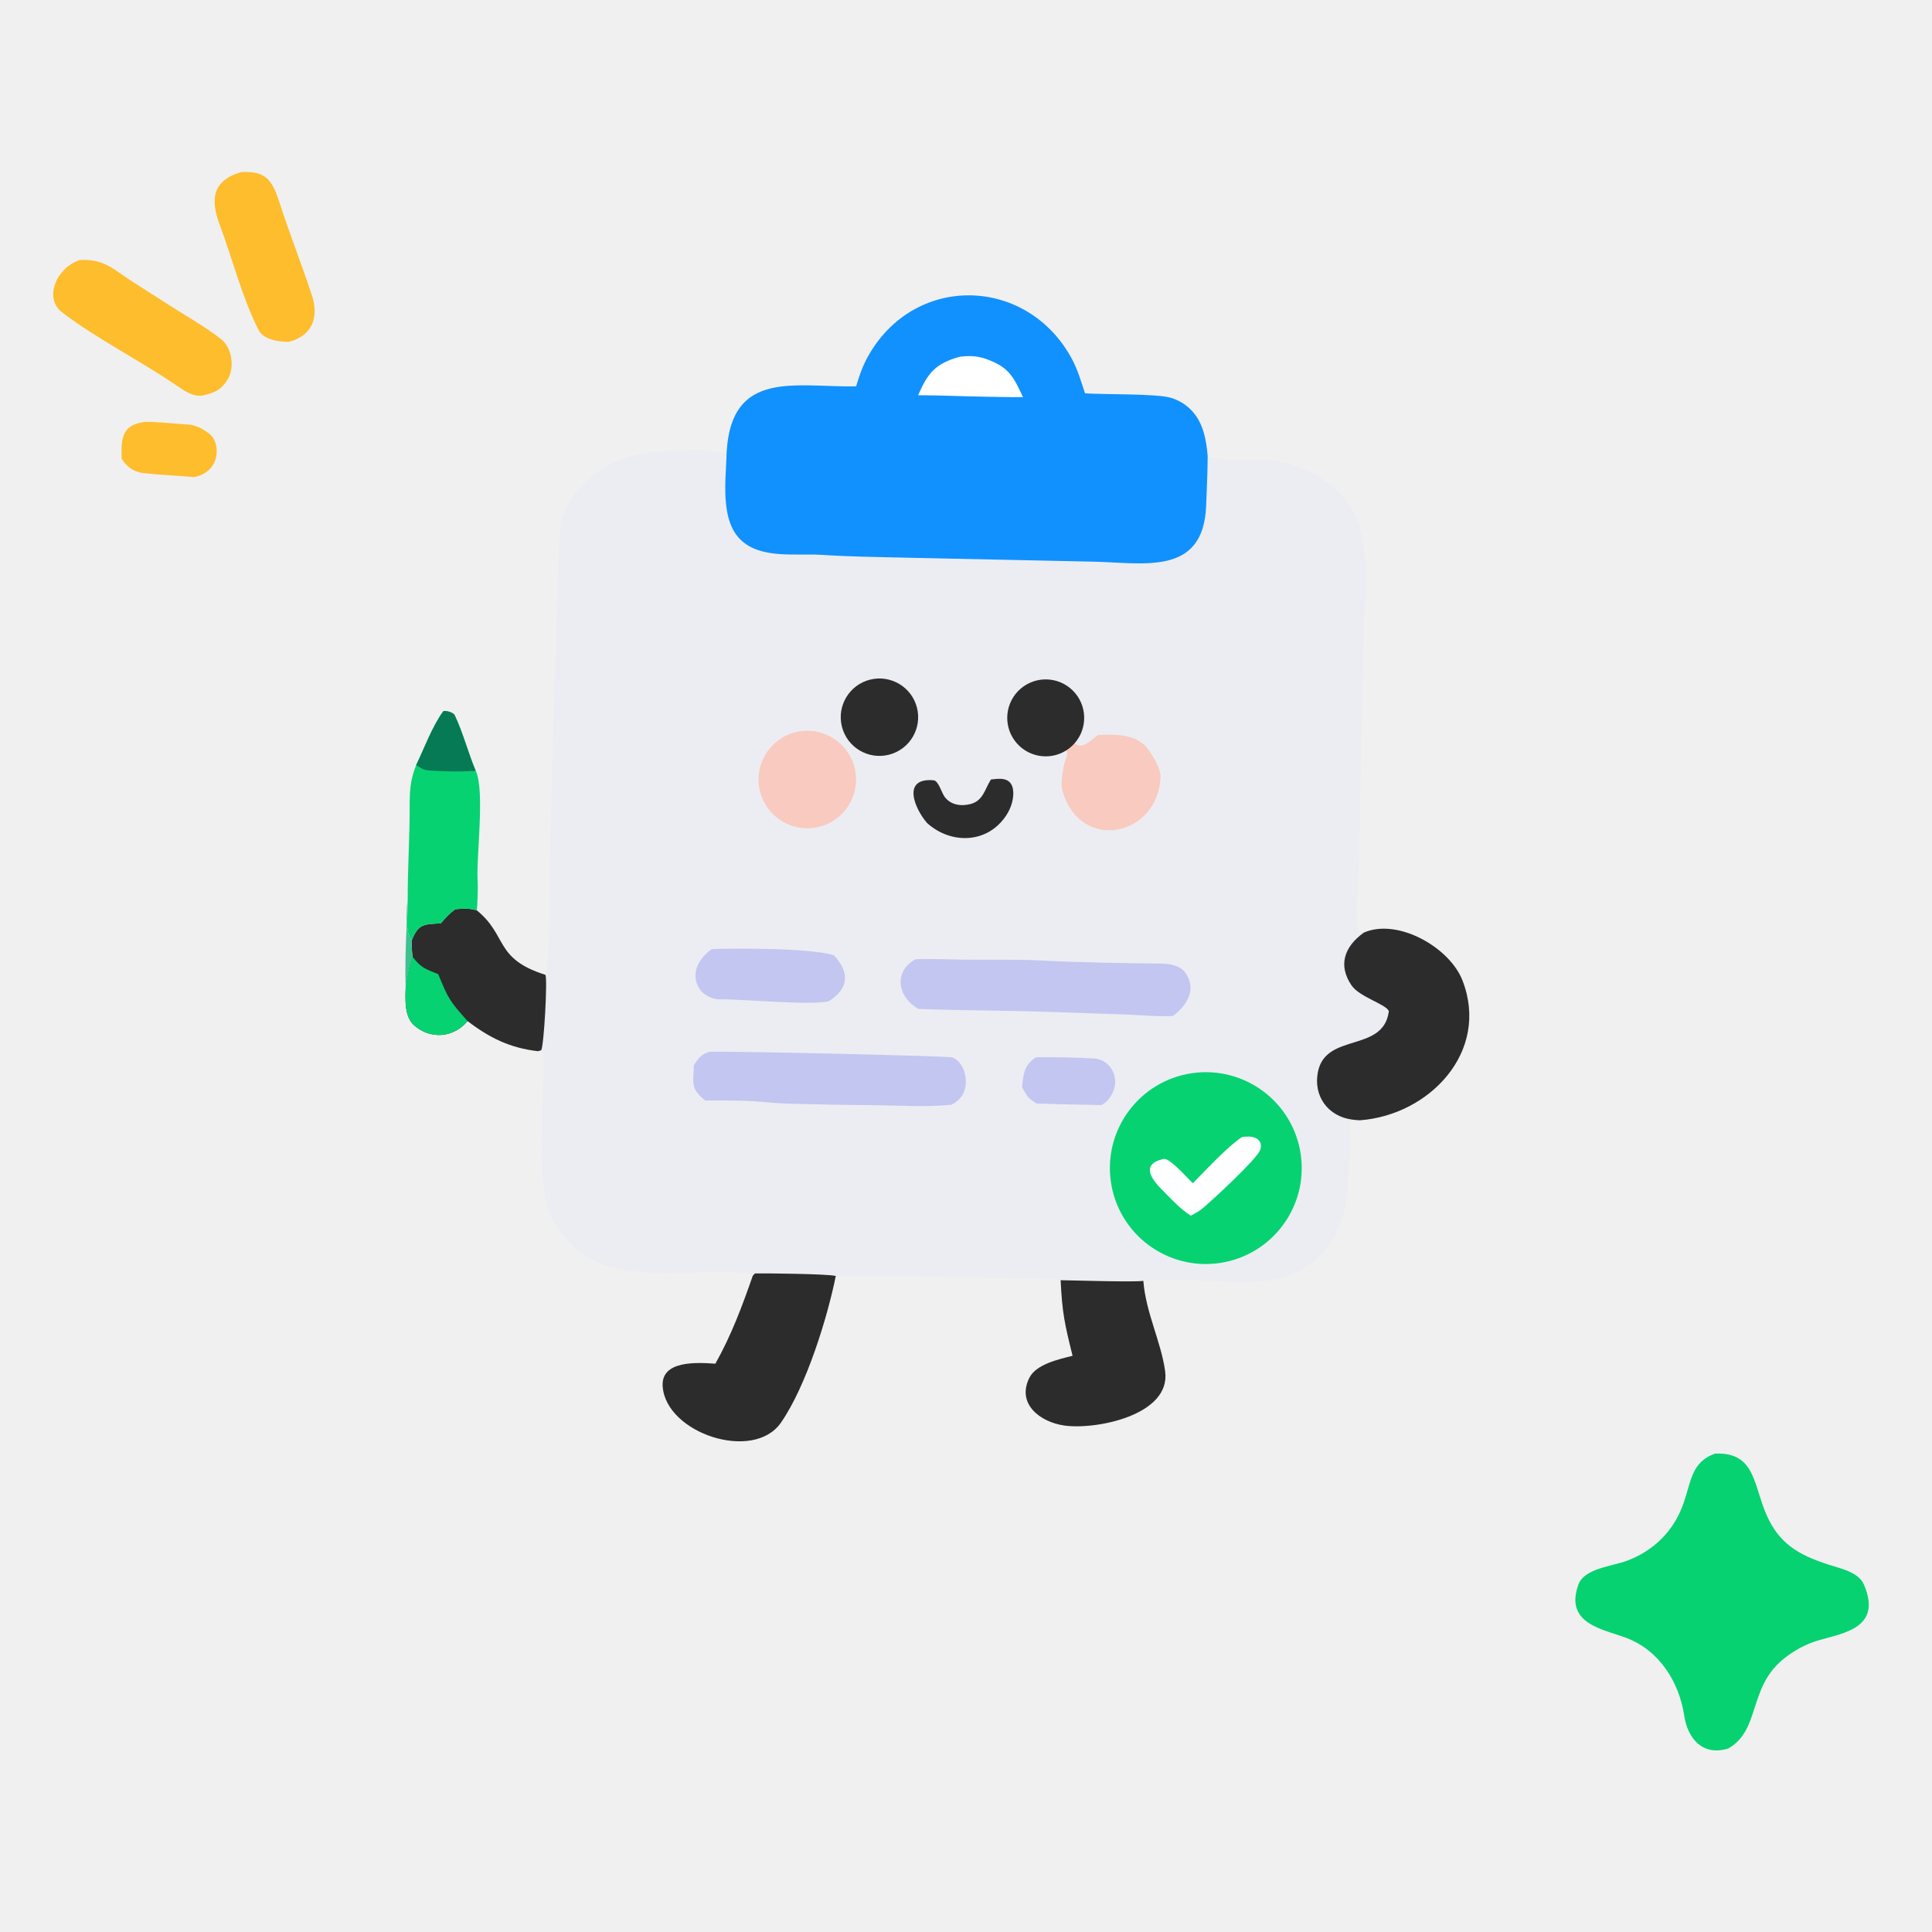
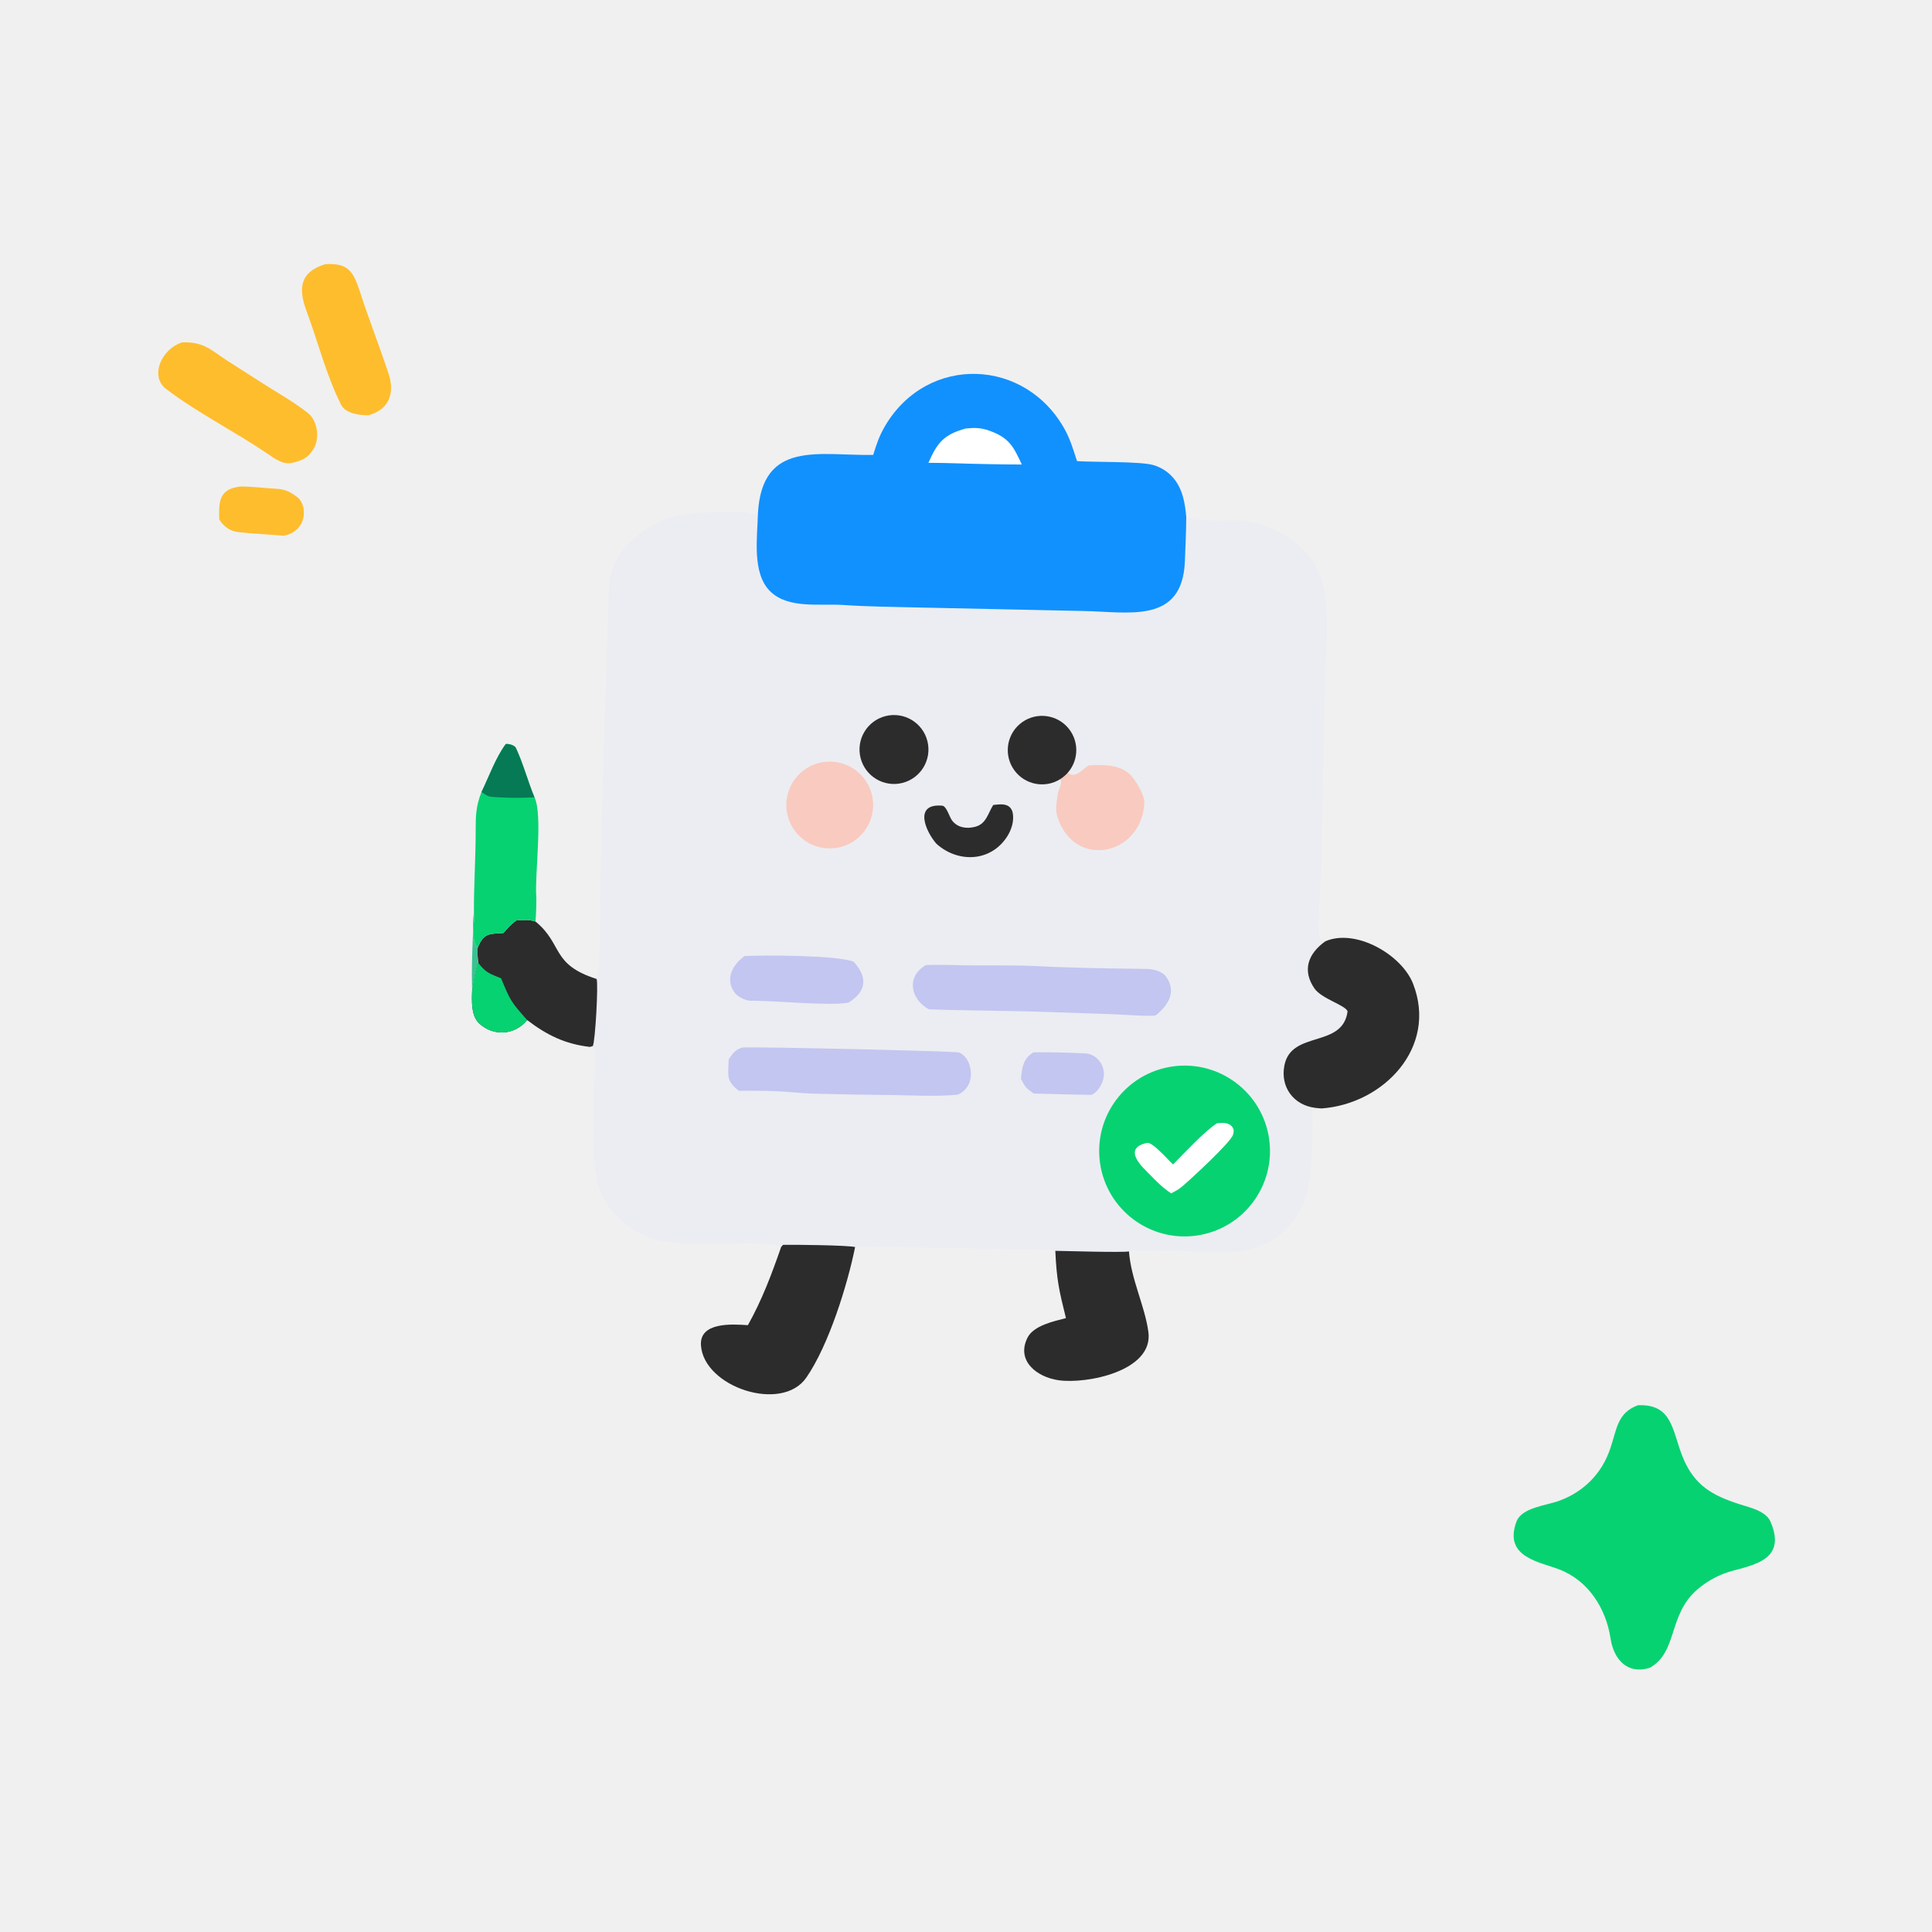
- <svg xmlns="http://www.w3.org/2000/svg" viewBox="72 124 848 848">
+ <svg xmlns="http://www.w3.org/2000/svg" viewBox="17.34 69.34 952.34 952.34">
  <path fill="#ECEDF2" d="M447.767 293.576C449.427 288.204 450.749 284.178 453.654 279.255C474.561 243.823 523.131 245.678 542.452 281.479C545.015 286.228 546.547 291.482 548.24 296.648C556.516 297.213 579.726 296.723 585.924 298.604C589.675 299.707 593.033 301.86 595.602 304.809C600.321 310.294 601.474 317.273 602.081 324.216C606.047 327.132 625.684 325.215 631.723 326.217C648.836 329.056 664.977 339.911 669.394 357.422C673.003 371.938 670.852 387.691 670.607 402.457L668.476 500.903C668.369 506.817 666.317 529.639 668.464 532.886C669.632 533.239 669.375 533.187 670.644 533.326C685.607 526.856 708.294 539.91 713.888 554.269C726.109 585.639 699.329 613.481 668.863 615.72C667.59 616.506 666.469 616.189 665.023 616.066L664.263 616.73C664.547 623.025 664.325 628.777 664.055 635.141C663.424 650.043 663.026 662.067 652.648 673.695C635.264 693.174 609.625 684.765 586.861 685.947C582.807 686.157 577.786 685.547 573.839 686.198C570.361 686.819 542.867 685.995 537.537 685.913C534.854 685.035 520.969 685.018 517.502 685.014C491.3 684.988 465.029 683.544 438.847 684.048C435.441 683.121 407.456 682.837 403.357 682.945L402.404 683.973C401.048 682.727 398.741 682.805 396.783 682.644C376.119 680.841 346.591 687.211 328.829 674.938C311.018 662.631 309.863 648.629 309.857 629.196C309.796 620.545 309.914 611.893 310.212 603.246C310.344 599.431 310.867 589.523 310.292 586.041C309.163 585.542 309.336 585.641 308.104 585.393L309.551 584.981C310.777 582.764 312.362 553.919 311.409 551.888C313.445 546.395 313.063 518.812 313.169 511.174C313.866 475.569 314.837 439.969 316.081 404.379C316.515 389.303 316.766 374.325 317.547 359.252C317.787 346.148 326.538 335.891 337.261 329.286C347.712 322.85 359.28 321.967 371.276 321.743C375.994 321.656 381.018 321.049 385.573 322.035C388.1 322.582 388.265 323.274 390.95 322.381C393.017 285.937 421.368 294.074 447.767 293.576Z" />
  <path fill="#1191FE" d="M447.767 293.576C449.427 288.204 450.749 284.178 453.654 279.255C474.561 243.823 523.131 245.678 542.452 281.479C545.015 286.228 546.547 291.482 548.24 296.648C556.516 297.213 579.726 296.723 585.924 298.604C589.675 299.707 593.033 301.86 595.602 304.809C600.321 310.294 601.474 317.273 602.081 324.216C602.043 331.471 601.676 338.665 601.409 345.885C600.244 377.445 573.285 370.8 550.748 370.506L468.577 368.756C456.809 368.462 444.818 368.358 433.136 367.561C421.505 366.768 406.052 369.578 397.101 360.931C387.871 352.013 390.678 334.145 390.95 322.381C393.017 285.937 421.368 294.074 447.767 293.576Z" />
  <path fill="white" d="M493.402 280.554C497.727 280.112 500.877 280.158 504.993 281.625C514.976 285.184 516.942 289.611 521.026 298.312C515.35 298.351 509.795 298.197 504.125 298.111C494.354 297.975 484.703 297.477 474.978 297.476C479.271 287.742 482.421 283.56 493.402 280.554Z" />
  <path fill="#2C2C2C" d="M670.644 533.326C685.607 526.856 708.294 539.91 713.888 554.269C726.109 585.639 699.329 613.481 668.863 615.72C667.725 615.66 666.59 615.557 665.46 615.412C654.829 613.983 648.382 605.058 650.46 594.515C653.905 577.03 679.18 586.215 681.6 567.866C680.639 564.852 668.764 561.674 665.259 556.561C659.202 547.726 661.993 539.525 670.644 533.326Z" />
  <path fill="#06D272" d="M595.395 595.022C618.382 591.789 639.648 607.775 642.932 630.755C646.216 653.735 630.277 675.036 607.304 678.371C584.26 681.715 562.877 665.716 559.583 642.664C556.289 619.612 572.336 598.265 595.395 595.022Z" />
  <path fill="white" d="M617.165 623.062C618.794 622.904 620.379 622.702 621.993 623.087C623.27 623.392 624.386 624.088 625.033 625.253C625.678 626.415 625.496 627.543 625.101 628.756C623.843 632.619 603.851 651.049 599.733 654.467C598.152 655.779 596.433 656.64 594.635 657.595C589.842 654.289 587.612 651.882 583.561 647.761C581.953 645.928 569.512 635.531 582.751 632.703C585.421 632.133 592.974 640.954 595.567 643.335C601.34 637.543 610.639 627.385 617.165 623.062Z" />
  <path fill="#C3C6F0" d="M473.755 545.057C478.125 544.833 482.747 544.989 487.141 545.032C501.066 545.531 515.388 544.881 529.277 545.598C547.059 546.516 564.664 546.718 582.463 546.951C585.818 547.057 590.14 547.938 592.246 550.912C597.581 558.442 592.745 565.336 587.028 569.838C584.172 570.481 570.201 569.454 566.164 569.286L534.415 568.211C514.679 567.484 494.969 567.598 475.144 566.854C465.892 561.63 464.079 550.544 473.755 545.057Z" />
  <path fill="#C3C6F0" d="M383.282 585.686C390.07 585.233 488.508 587.469 490.086 588.143C492.206 589.049 493.776 590.849 494.71 592.922C496.096 595.996 496.397 599.928 495.171 603.1C494.148 605.747 492.011 607.79 489.452 608.945C478.651 609.931 467.895 609.283 457.082 609.111C443.761 609.016 430.442 608.779 417.127 608.398C411.216 608.176 405.39 607.423 399.575 607.2C393.713 606.975 387.424 607.043 381.526 607.012C375.002 601.959 376.31 599.305 376.542 591.493C378.861 588.227 379.49 586.979 383.282 585.686Z" />
  <path fill="#F9CABF" d="M424.807 444.812C436.617 443.963 446.87 452.867 447.686 464.679C448.501 476.492 439.568 486.72 427.753 487.502C415.986 488.281 405.807 479.391 404.995 467.626C404.183 455.861 413.044 445.657 424.807 444.812Z" />
  <path fill="#F9CABF" d="M554.045 446.605C560.753 446.299 568.602 446.068 573.99 450.748C576.783 453.173 581.586 461.22 581.416 464.999C580.229 491.286 546.404 498.172 538.448 471.521C537.446 468.164 538.253 464.214 538.757 460.861C539.099 457.976 541.298 455.479 539.984 453.384C541.374 452.509 542.629 451.436 543.708 450.2C547.057 453.355 550.839 448.696 554.045 446.605Z" />
  <path fill="#C3C6F0" d="M384.39 540.592C395.715 540.162 428.101 540.129 438.019 543.288C444.978 550.756 444.734 557.805 435.745 563.478C428.062 565.449 396.96 562.425 387.366 562.642C384.569 562.556 380.734 560.599 379.204 558.295C374.688 551.494 378.645 544.705 384.39 540.592Z" />
  <path fill="#2C2C2C" d="M453.911 422.309C462.994 420.05 472.192 425.562 474.483 434.637C476.774 443.711 471.294 452.929 462.228 455.251C453.116 457.586 443.842 452.072 441.54 442.953C439.238 433.833 444.784 424.579 453.911 422.309Z" />
  <path fill="#2C2C2C" d="M539.984 453.384C532.495 458.099 522.635 456.231 517.389 449.104C512.142 441.977 513.287 432.008 520.013 426.257C526.74 420.505 536.766 420.923 542.991 427.213C549.217 433.504 549.53 443.533 543.708 450.2C542.629 451.436 541.374 452.509 539.984 453.384Z" />
  <path fill="#C3C6F0" d="M526.719 588.07C535.249 587.949 543.693 588.164 552.253 588.587C558.076 588.875 562.259 594.628 561.381 600.246C560.887 603.406 558.904 607.038 556.057 608.683L555.461 609.04C546.44 608.917 535.971 608.641 526.911 608.36C522.888 605.645 522.946 605.433 520.618 601.237C521.037 595.67 521.638 591.208 526.719 588.07Z" />
  <path fill="#2C2C2C" d="M506.922 466.154C510.437 465.734 515.203 464.978 516.489 469.753C517.402 473.902 515.894 478.561 513.599 481.996C505.255 494.486 489.248 494.578 478.916 485.245C473.519 479.052 467.591 465.246 481.774 466.487C483.913 466.674 485.305 471.95 486.585 473.697C489.267 477.356 493.823 477.99 497.991 476.905C503.492 475.509 504.276 470.381 506.922 466.154Z" />
  <path fill="#06D272" d="M824.713 762.03C841.521 761.291 841.565 774.08 846.478 786.752C851.476 799.639 859.104 805.462 871.995 809.859C877.384 812.019 887.44 813.284 890.092 819.439C899.067 840.271 877.87 841.027 867.484 844.87C862.652 846.691 858.167 849.325 854.223 852.658C839.358 865.259 844.613 883.464 830.602 891.436C819.502 894.953 812.779 887.246 811.244 877.042C809.044 862.427 800.459 848.496 785.907 842.942C775.782 839.078 758.528 836.853 764.8 819.504C767.377 812.375 779.619 811.492 786.153 809.039C798.201 804.517 807.046 795.558 811.131 783.244C814.277 774.221 814.419 765.756 824.713 762.03Z" />
  <path fill="#2C2C2C" d="M402.404 683.973L403.357 682.945C407.456 682.837 435.441 683.121 438.847 684.048C435.178 702.303 425.917 732.395 414.753 748.464C402.688 765.832 364.306 753.101 362.863 732.552C362.05 720.99 378.001 722.012 385.998 722.557C393.034 709.978 397.686 697.507 402.404 683.973Z" />
  <path fill="#2C2C2C" d="M537.537 685.913C542.867 685.995 570.361 686.819 573.839 686.198C574.909 700.166 581.665 712.992 583.413 725.901C586.022 745.174 553.001 751.683 539.148 749.699C528.369 748.156 518.08 740.069 523.852 728.678C526.865 722.728 536.868 720.593 542.776 719.086C539.326 705.22 538.201 700.176 537.537 685.913Z" />
  <path fill="#2C2C2C" d="M271.831 523.065C275.265 522.804 278.005 522.562 281.299 523.577C294.98 534.759 288.826 544.711 311.409 551.888C312.362 553.919 310.777 582.764 309.551 584.981L308.104 585.393C295.813 583.981 286.844 579.52 277.217 572.172C271.172 579.528 260.803 580.428 253.616 573.888C249.573 570.209 249.87 562.914 250.058 557.738C250.523 554.732 251.637 546.511 253.061 543.952C252.728 540.724 252.69 539.855 252.782 536.571C255.751 529.321 258.184 529.728 265.477 529.263C267.861 526.566 268.945 525.226 271.831 523.065Z" />
  <path fill="#06D272" d="M250.058 557.738C250.523 554.732 251.637 546.511 253.061 543.952C256.995 549.018 258.789 549.277 264.349 551.582C268.907 562.701 269.375 563.345 277.217 572.172C271.172 579.528 260.803 580.428 253.616 573.888C249.573 570.209 249.87 562.914 250.058 557.738Z" />
  <path fill="#06D272" d="M254.669 459.799C258.329 452.244 261.644 442.925 266.576 436.191C266.895 435.756 270.841 436.375 271.607 437.991C275.254 445.685 277.529 454.608 280.803 462.355C284.994 470.99 280.863 500.677 281.68 511.172C281.84 513.218 281.547 521.216 281.299 523.577C278.005 522.562 275.265 522.804 271.831 523.065C268.945 525.226 267.861 526.566 265.477 529.263C258.184 529.728 255.751 529.321 252.782 536.571C249.384 533.43 251.323 524.31 250.952 519.385C250.872 505.975 251.824 492.33 251.811 478.902C251.804 471.577 251.912 466.695 254.669 459.799Z" />
  <path fill="#057A54" d="M254.669 459.799C258.329 452.244 261.644 442.925 266.576 436.191C266.895 435.756 270.841 436.375 271.607 437.991C275.254 445.685 277.529 454.608 280.803 462.355C274.73 462.716 268.572 462.678 262.501 462.334C257.709 462.063 258.136 461.935 254.669 459.799Z" />
  <path fill="#FEBD2D" d="M107.122 238.112C117.716 237.708 121.127 241.756 129.481 247.194L146.234 257.918C153.687 262.724 162.285 267.498 169.161 272.965C173.953 276.775 175.08 285.581 171.826 290.722C168.996 295.194 166.338 296.271 161.445 297.488C156.889 298.508 153.108 295.614 149.348 293.107C133.213 282.07 114.755 272.915 99.284 261.125C90.89 254.728 97.071 241.211 107.122 238.112Z" />
  <path fill="#FEBD2D" d="M177.672 199.566C188.843 198.86 191.496 203.106 194.69 212.923C199.072 226.508 204.31 239.806 208.82 253.334C212.039 262.991 209.369 271.144 198.952 274.025C194.669 274.12 187.676 273.165 185.495 268.868C178.223 254.542 174.082 237.757 168.445 222.688C164.401 211.877 164.898 203.443 177.672 199.566Z" />
  <path fill="#FEBD2D" d="M135.767 309.169C141.555 309.115 147.43 309.928 153.188 310.24C157.461 310.468 159.842 311.455 163.284 313.958C167.558 316.748 168.098 323.421 165.758 327.593C163.875 330.951 160.845 332.654 157.219 333.416C149.771 332.707 142.171 332.519 134.747 331.612C130.541 331.098 127.634 328.854 125.419 325.402C125.259 318.263 124.787 311.066 133.997 309.46L135.767 309.169Z" />
  <path fill="#3BC291" d="M250.952 519.385C251.323 524.31 249.384 533.43 252.782 536.571C252.69 539.855 252.728 540.724 253.061 543.952C251.637 546.511 250.523 554.732 250.058 557.738C249.773 549.088 250.039 539.889 250.42 531.25C250.598 527.227 250.241 523.375 250.952 519.385Z" />
</svg>
